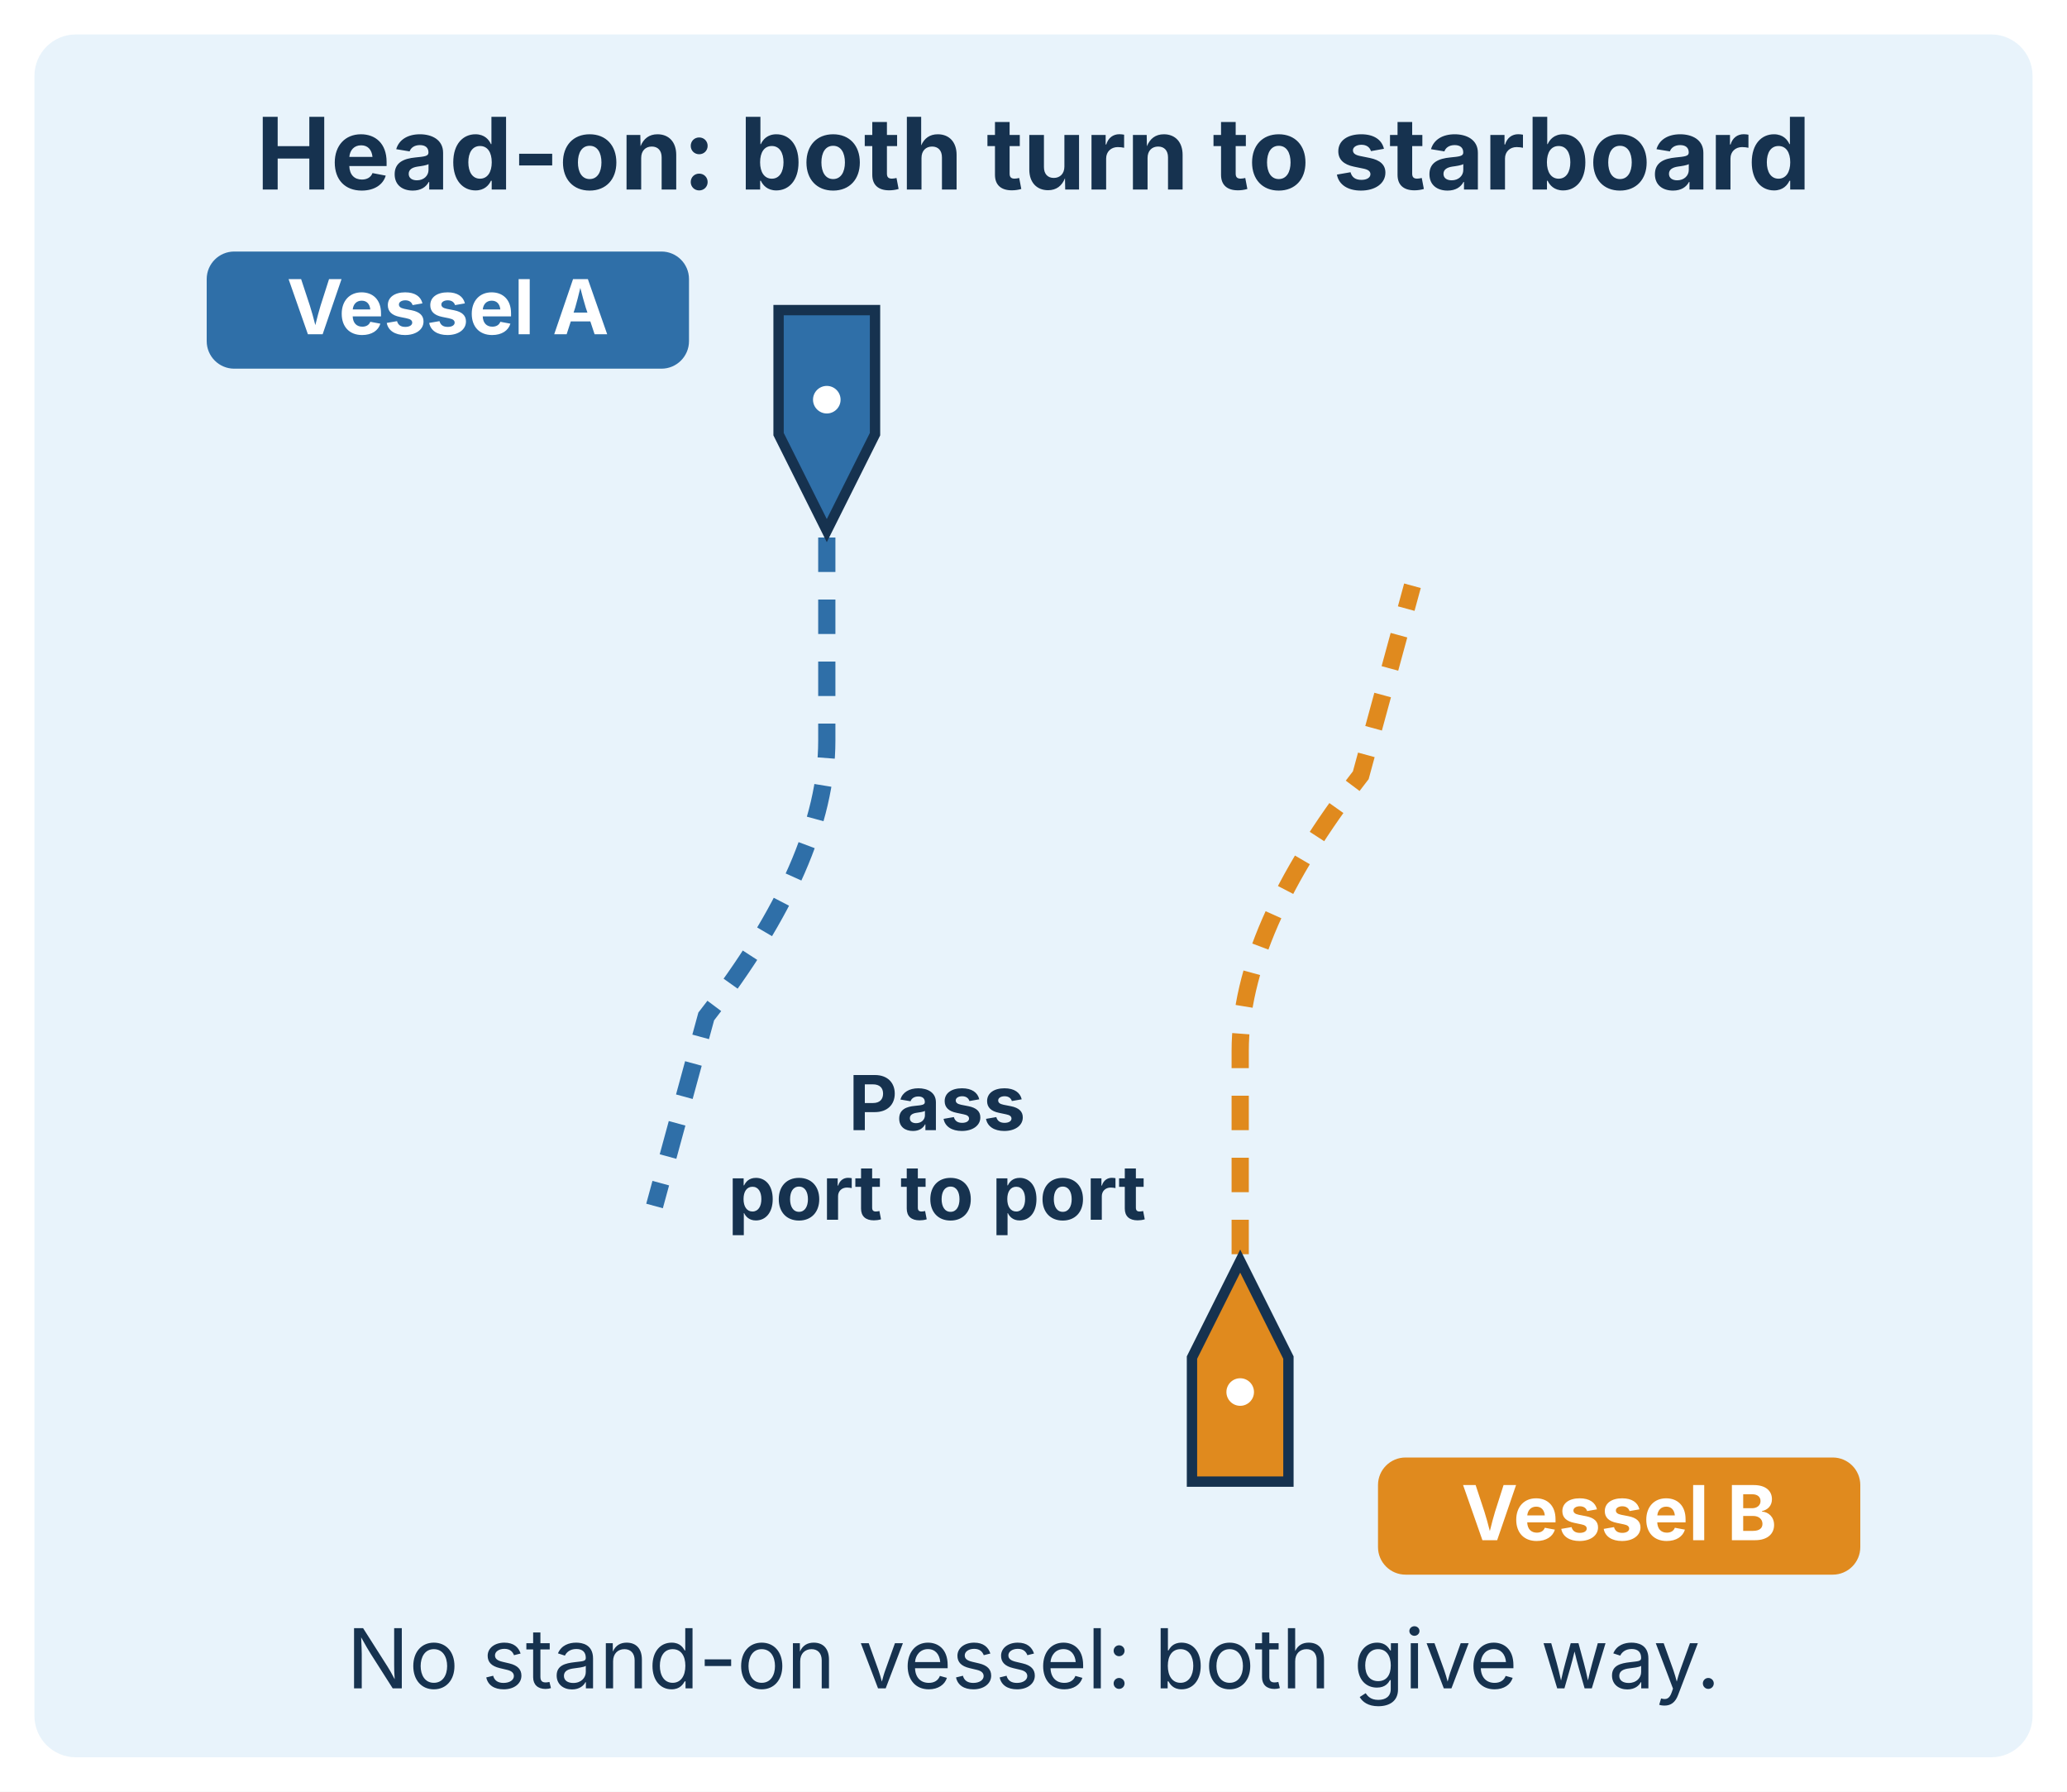
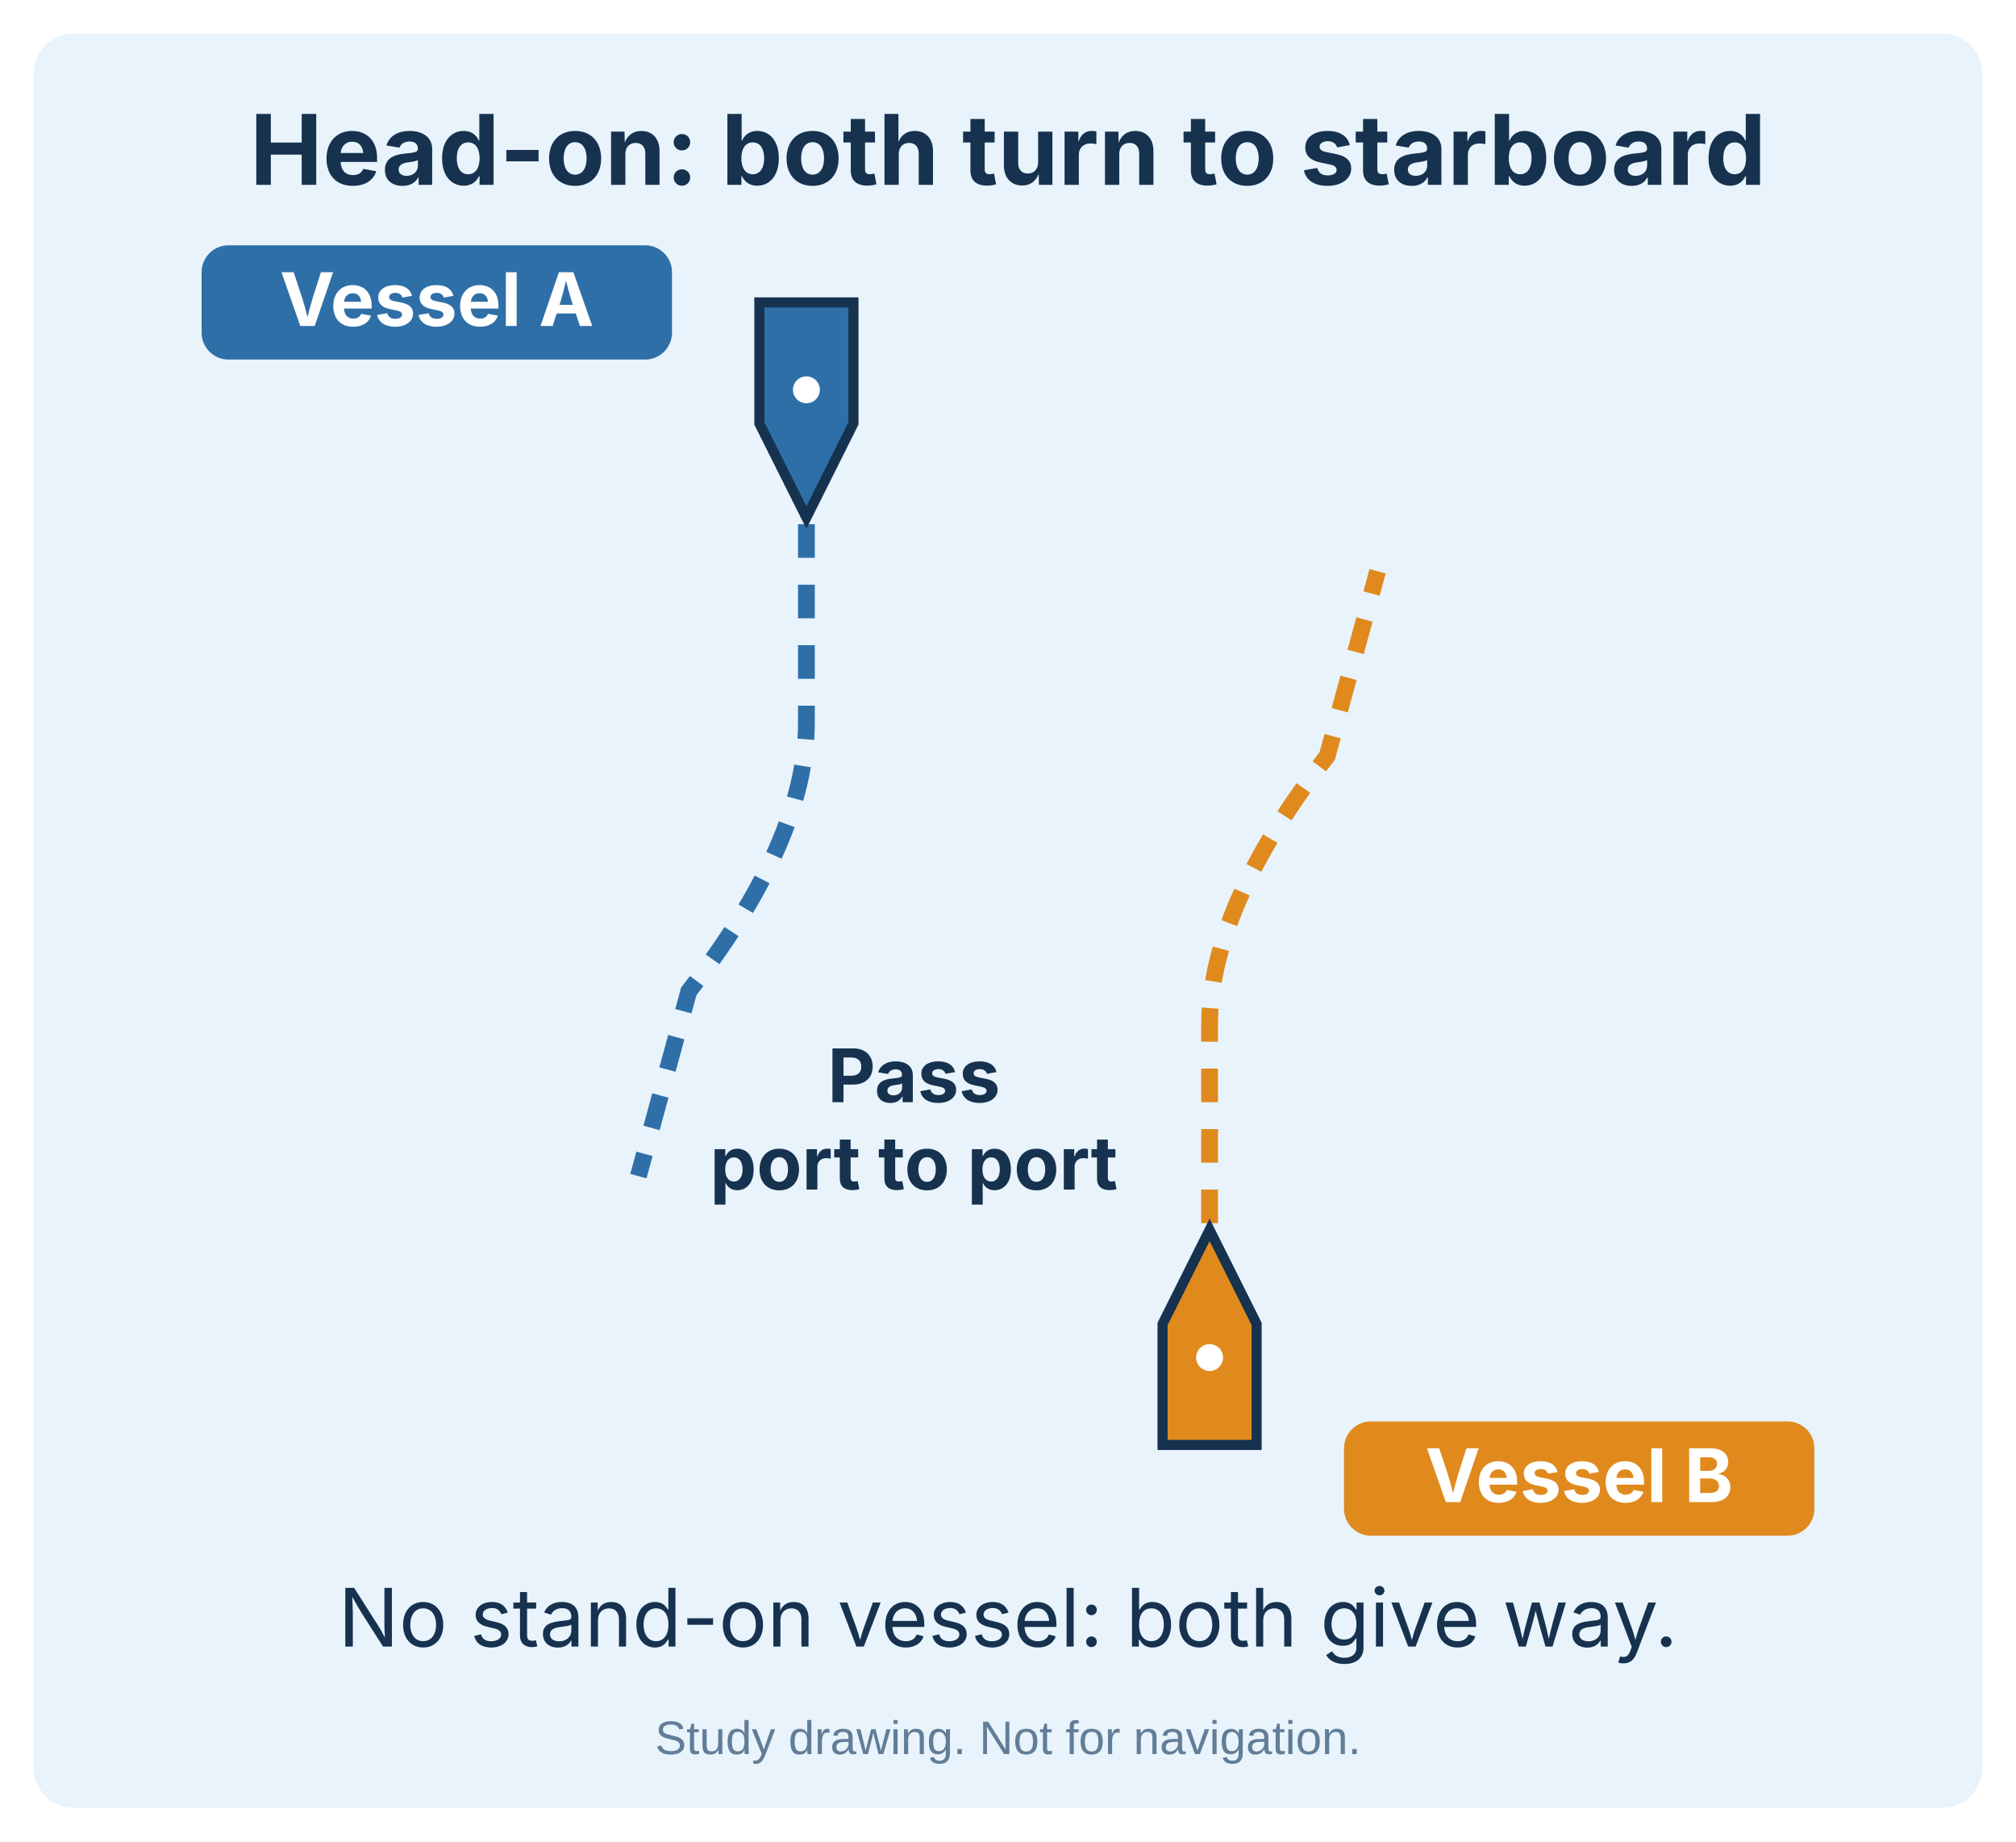
- <svg xmlns="http://www.w3.org/2000/svg" viewBox="0 0 600 520" width="600" height="520" role="img" aria-labelledby="t d">
-   <rect width="600" height="520" fill="#ffffff" />
-   <rect x="10" y="10" width="580" height="500" rx="12" fill="#e8f3fb" />
+ <svg xmlns="http://www.w3.org/2000/svg" viewBox="0 0 600 548" width="600" height="548" role="img" aria-labelledby="t d">
+   <rect width="600" height="548" fill="#ffffff" />
+   <rect x="10" y="10" width="580" height="528" rx="12" fill="#e8f3fb" />
  <text x="300" y="55" font-size="29" text-anchor="middle" fill="#16324f" font-weight="bold" font-family="Inter, Arial, sans-serif">Head-on: both turn to starboard</text>
  <path d="M240 120 V215 Q240 250 205 295 L190 350" fill="none" stroke="#2f6fa8" stroke-width="5" stroke-dasharray="10 8" />
  <path d="M360 400 V305 Q360 270 395 225 L410 170" fill="none" stroke="#e08a1e" stroke-width="5" stroke-dasharray="10 8" />
  <g transform="translate(240,120) rotate(180)">
    <polygon points="0,-34 14,-6 14,30 -14,30 -14,-6" fill="#2f6fa8" stroke="#16324f" stroke-width="3" />
    <circle cx="0" cy="4" r="4" fill="#fff" />
  </g>
  <g transform="translate(360,400) rotate(0)">
    <polygon points="0,-34 14,-6 14,30 -14,30 -14,-6" fill="#e08a1e" stroke="#16324f" stroke-width="3" />
    <circle cx="0" cy="4" r="4" fill="#fff" />
  </g>
  <rect x="60.0" y="73" width="140" height="34" rx="8" fill="#2f6fa8" />
  <text x="130" y="97" font-size="22" text-anchor="middle" fill="#fff" font-weight="bold" font-family="Inter, Arial, sans-serif">Vessel A</text>
  <rect x="400.0" y="423" width="140" height="34" rx="8" fill="#e08a1e" />
  <text x="470" y="447" font-size="22" text-anchor="middle" fill="#fff" font-weight="bold" font-family="Inter, Arial, sans-serif">Vessel B</text>
  <text x="272" y="328" font-size="22" text-anchor="middle" fill="#16324f" font-weight="bold" font-family="Inter, Arial, sans-serif">Pass</text>
  <text x="272" y="354" font-size="22" text-anchor="middle" fill="#16324f" font-weight="bold" font-family="Inter, Arial, sans-serif">port to port</text>
  <text x="300" y="490" font-size="24" text-anchor="middle" fill="#16324f" font-weight="normal" font-family="Inter, Arial, sans-serif">No stand-on vessel: both give way.</text>
+   <text x="300" y="522" font-size="14" text-anchor="middle" fill="#627d98" font-family="Liberation Sans">Study drawing. Not for navigation.</text>
</svg>
